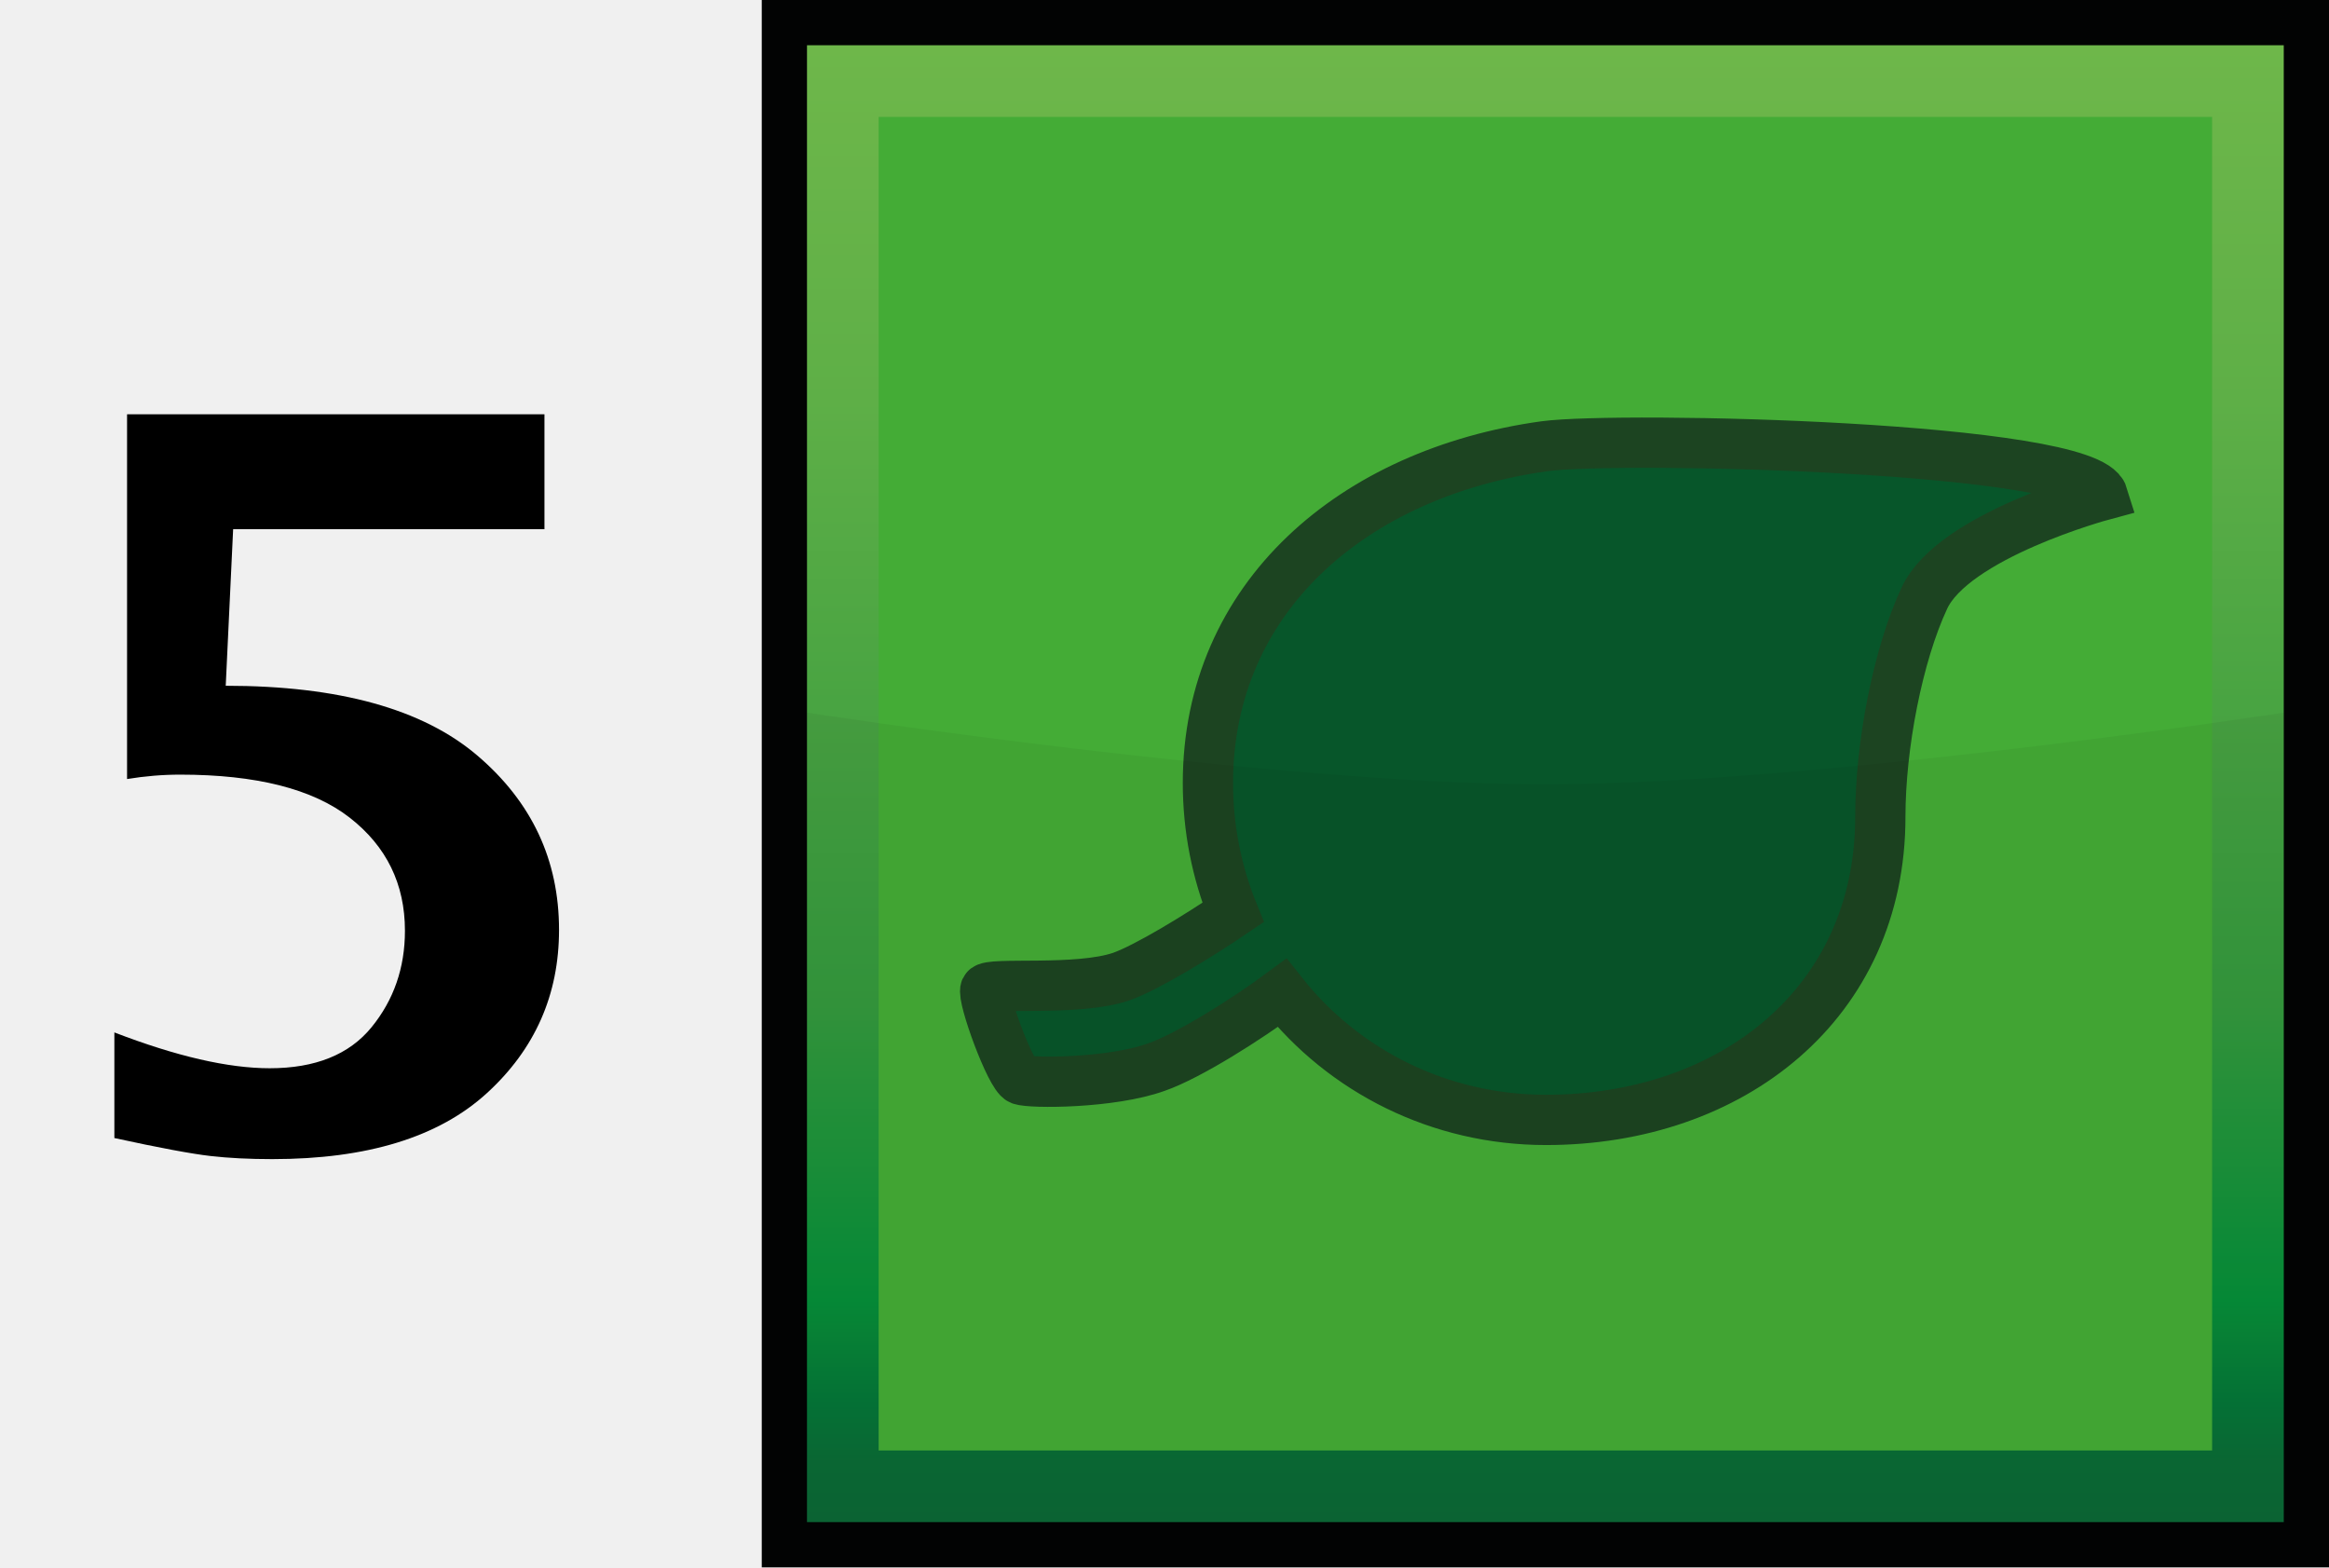
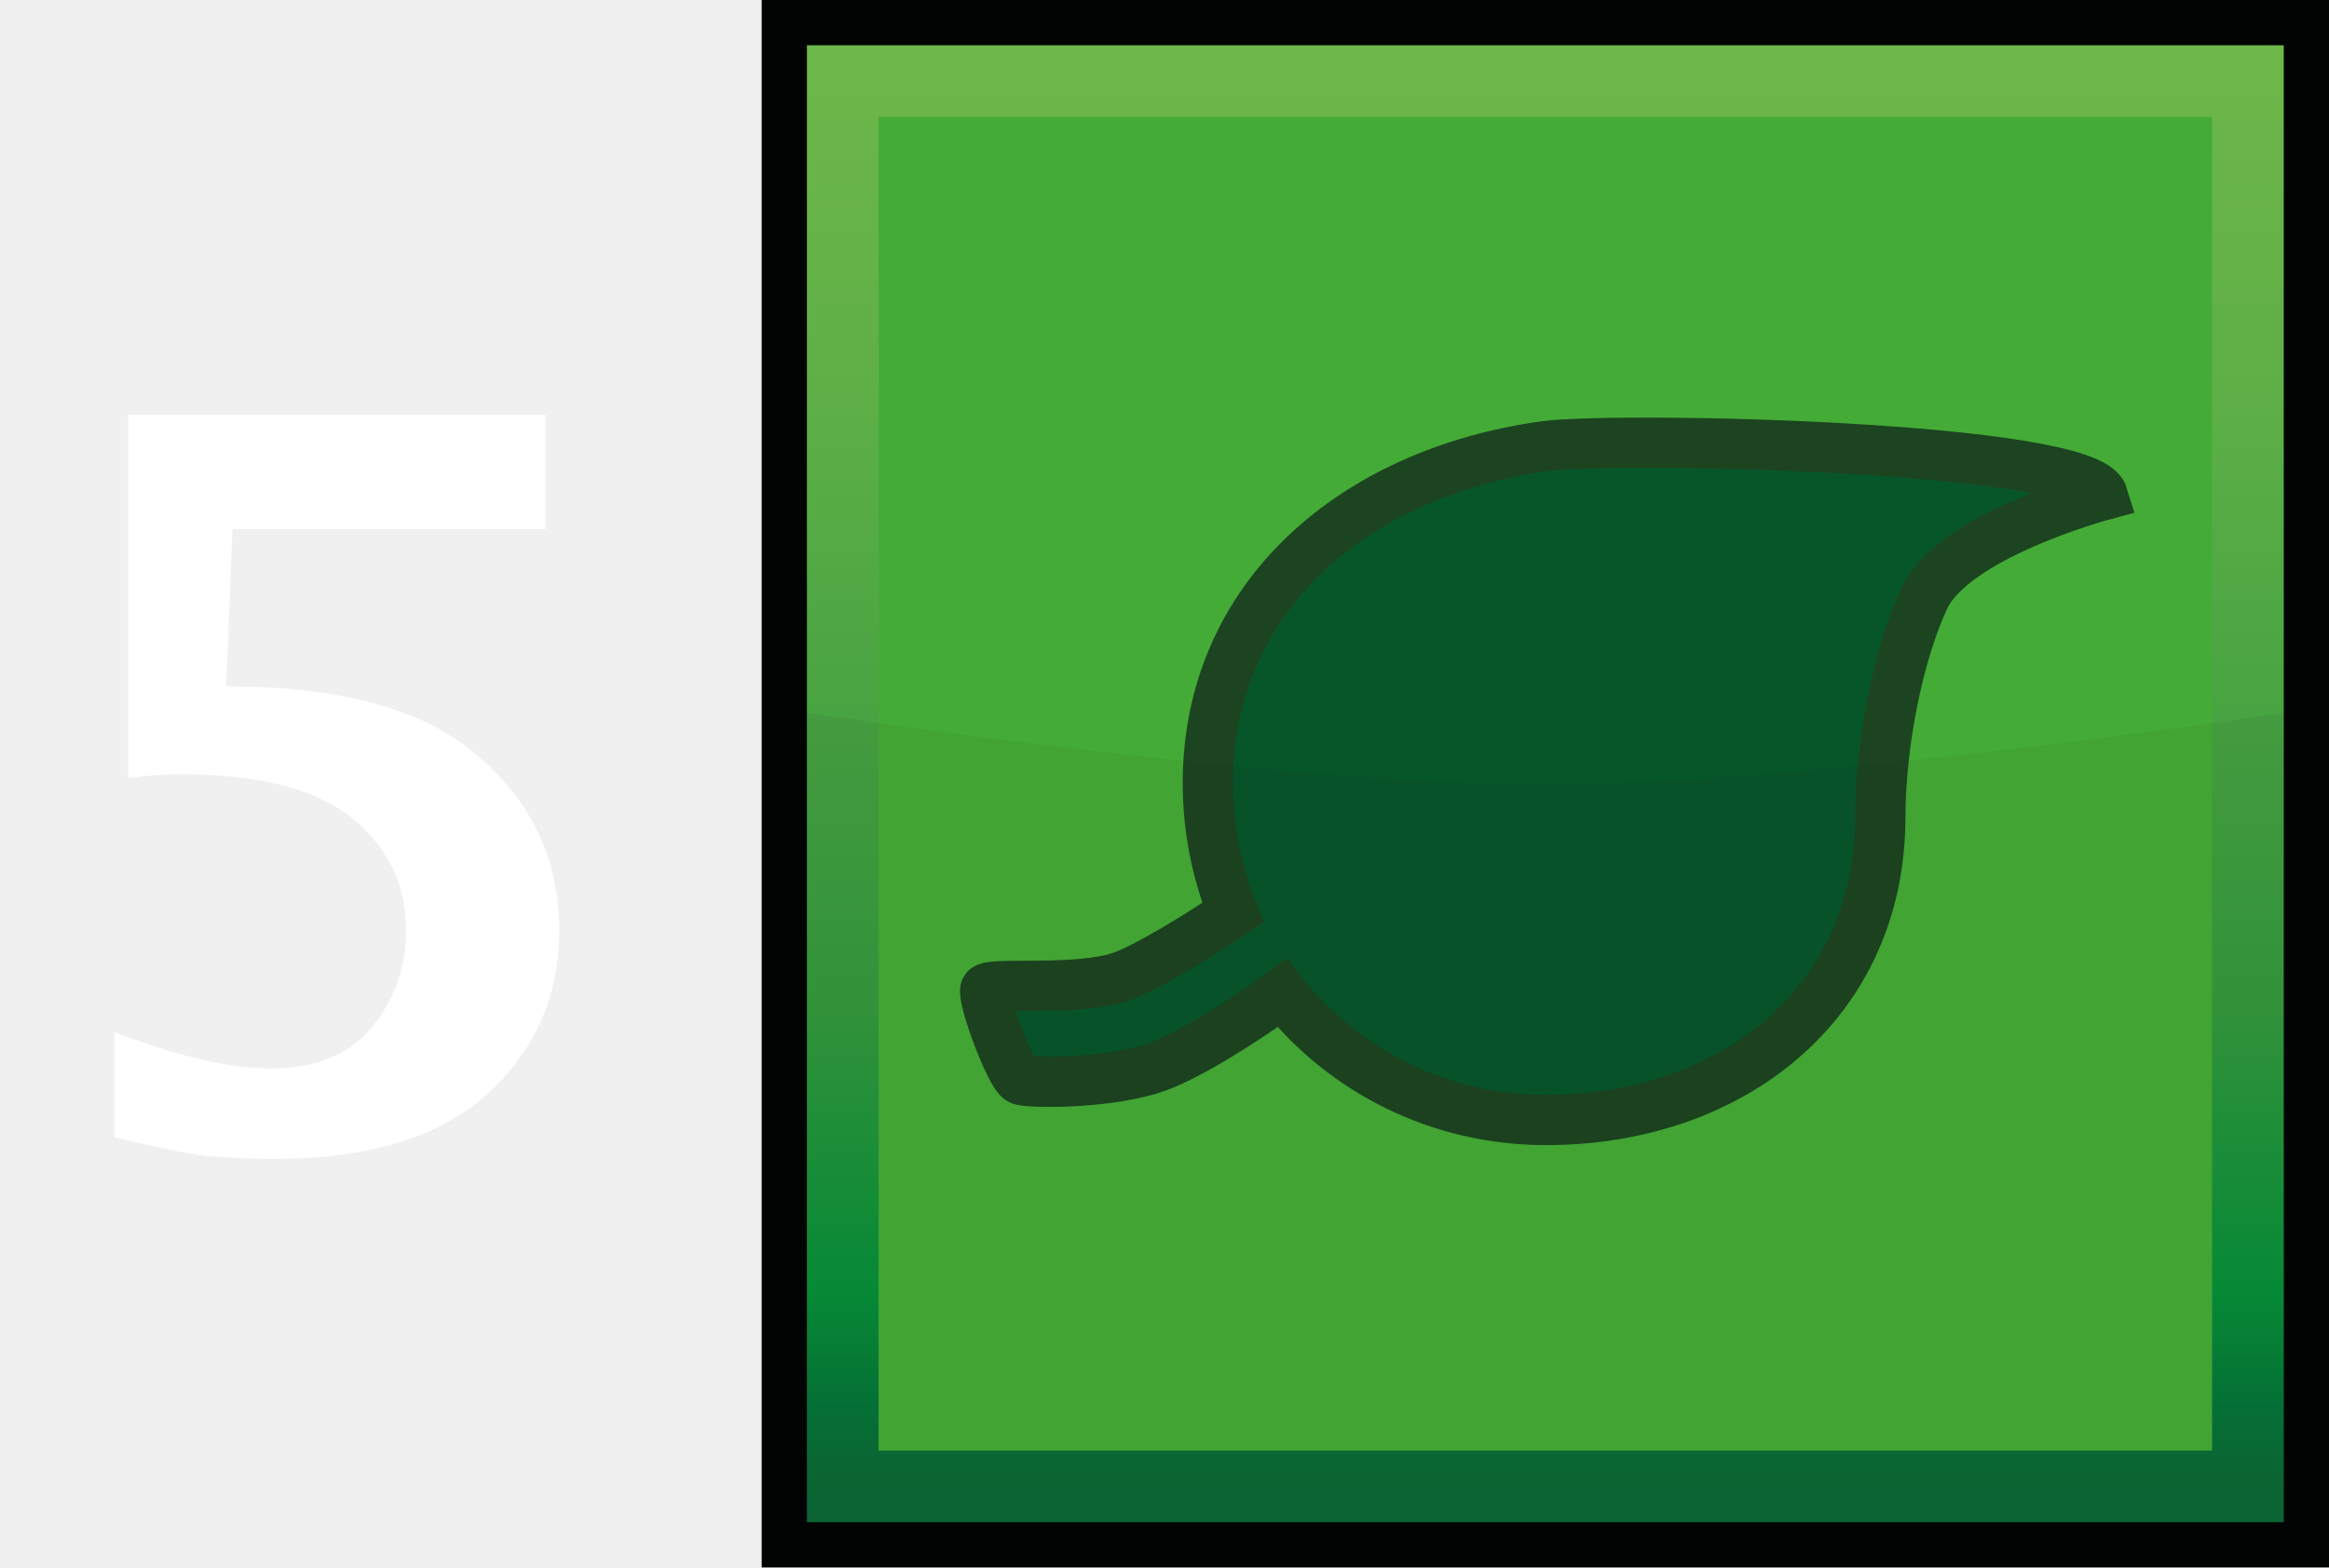
- <svg xmlns="http://www.w3.org/2000/svg" id="Layer" viewBox="0 0 185.31 124.7">
-   <defs>
-     <style>.cls-1,.cls-2{fill:#020303;}.cls-3{fill:#07562a;stroke:#1c4421;stroke-miterlimit:10;stroke-width:4px;}.cls-4{fill:#44ac36;}.cls-2{isolation:isolate;opacity:.05;}.cls-5{fill:url(#linear-gradient);}</style>
-     <linearGradient id="linear-gradient" x1="-952.22" y1="-1229.64" x2="-869.13" y2="-1146.55" gradientTransform="translate(-73.2 -1421.71) rotate(-45) scale(1 -1)" gradientUnits="userSpaceOnUse">
-       <stop offset="0" stop-color="#0c6835" />
-       <stop offset=".04" stop-color="#0a6b36" />
-       <stop offset=".08" stop-color="#047638" />
-       <stop offset=".13" stop-color="#078738" />
-       <stop offset=".15" stop-color="#058f39" />
-       <stop offset=".35" stop-color="#34993d" />
-       <stop offset=".76" stop-color="#5eaf47" />
-       <stop offset="1" stop-color="#6eb74a" />
+ <svg xmlns="http://www.w3.org/2000/svg" version="1.1" id="Layer" x="0px" y="0px" viewBox="0 0 185.3 124.7" style="enable-background:new 0 0 185.3 124.7;" xml:space="preserve">
+   <style type="text/css">
+ 	.st0{fill:#020303;}
+ 	.st1{fill:url(#SVGID_1_);}
+ 	.st2{fill:#44AC36;}
+ 	.st3{fill:#07562A;stroke:#1C4421;stroke-width:4;stroke-miterlimit:10;}
+ 	.st4{opacity:5.000000e-02;fill:#020303;enable-background:new    ;}
+ 	.st5{fill:#FFFFFF;}
+ </style>
+   <g id="plant">
+     <rect x="60.6" y="0" class="st0" width="124.7" height="124.7" />
+     <linearGradient id="SVGID_1_" gradientUnits="userSpaceOnUse" x1="-1172.558" y1="1887.592" x2="-1089.473" y2="1804.507" gradientTransform="matrix(0.7071 -0.7071 0.7071 0.7071 -382.6452 -2042.753)">
+       <stop offset="0" style="stop-color:#0C6835" />
+       <stop offset="4.000000e-02" style="stop-color:#0A6B36" />
+       <stop offset="8.000000e-02" style="stop-color:#047638" />
+       <stop offset="0.13" style="stop-color:#078738" />
+       <stop offset="0.15" style="stop-color:#058F39" />
+       <stop offset="0.35" style="stop-color:#34993D" />
+       <stop offset="0.76" style="stop-color:#5EAF47" />
+       <stop offset="1" style="stop-color:#6EB74A" />
    </linearGradient>
-   </defs>
-   <g id="plant">
-     <rect class="cls-1" x="60.61" width="124.7" height="124.7" />
-     <rect class="cls-5" x="64.21" y="3.6" width="117.5" height="117.5" />
-     <rect class="cls-4" x="69.91" y="9.3" width="106.1" height="106.1" />
-     <path id="leaf" class="cls-3" d="M122.91,35.5c-15.2,2.1-26.8,12-26.8,26.8,0,3.6,.7,7.1,2,10.3-2.8,1.9-6.9,4.4-8.9,5.1-3.5,1.2-10.5,.4-10.8,1s2,6.9,2.8,7.2,7.2,.3,10.8-1c2.6-.9,7.3-3.9,10-5.9,4.9,6.2,12.5,10.1,21,10.1,14.8,0,26.6-9.3,26.6-24.1,0-5.7,1.4-12.9,3.5-17.4,2.3-5,14.2-8.2,14.2-8.2-1.2-3.9-38.4-4.7-44.4-3.9h0Z" />
-     <path id="darker" class="cls-2" d="M181.71,121.1H64.21V56.7s37,5.7,58.7,5.7,58.8-5.7,58.8-5.7V121.1Z" />
+     <rect x="64.2" y="3.6" class="st1" width="117.5" height="117.5" />
+     <rect x="69.9" y="9.3" class="st2" width="106.1" height="106.1" />
+     <path id="leaf" class="st3" d="M122.9,35.5c-15.2,2.1-26.8,12-26.8,26.8c0,3.6,0.7,7.1,2,10.3c-2.8,1.9-6.9,4.4-8.9,5.1   c-3.5,1.2-10.5,0.4-10.8,1s2,6.9,2.8,7.2s7.2,0.3,10.8-1c2.6-0.9,7.3-3.9,10-5.9c4.9,6.2,12.5,10.1,21,10.1   c14.8,0,26.6-9.3,26.6-24.1c0-5.7,1.4-12.9,3.5-17.4c2.3-5,14.2-8.2,14.2-8.2C166.1,35.5,128.9,34.7,122.9,35.5L122.9,35.5   L122.9,35.5z" />
+     <path id="darker" class="st4" d="M181.7,121.1H64.2V56.7c0,0,37,5.7,58.7,5.7s58.8-5.7,58.8-5.7V121.1z" />
  </g>
-   <path d="M9.1,90.54v-8.4c4.93,1.9,9.05,2.85,12.36,2.85,3.63,0,6.33-1.09,8.1-3.26,1.77-2.17,2.66-4.73,2.66-7.68,0-3.72-1.47-6.72-4.4-9-2.93-2.28-7.43-3.42-13.48-3.42-1.41,0-2.82,.12-4.23,.35v-29.02H43.32v9.14H18.55l-.59,12.46c9.01,0,15.68,1.85,20.02,5.55,4.34,3.7,6.5,8.32,6.5,13.87,0,5.16-1.91,9.49-5.74,12.99-3.83,3.5-9.52,5.25-17.07,5.25-1.82,0-3.47-.08-4.94-.25-1.47-.17-4.02-.64-7.64-1.43Z" />
+   <path class="st5" d="M9.1,90.5v-8.4C14,84,18.2,85,21.5,85c3.6,0,6.3-1.1,8.1-3.3c1.8-2.2,2.7-4.7,2.7-7.7c0-3.7-1.5-6.7-4.4-9  s-7.4-3.4-13.5-3.4c-1.4,0-2.8,0.1-4.2,0.3V33h33.2v9.1H18.5L18,54.6c9,0,15.7,1.8,20,5.5s6.5,8.3,6.5,13.9c0,5.2-1.9,9.5-5.7,13  s-9.5,5.2-17.1,5.2c-1.8,0-3.5-0.1-4.9-0.2S12.7,91.3,9.1,90.5L9.1,90.5z" />
</svg>
